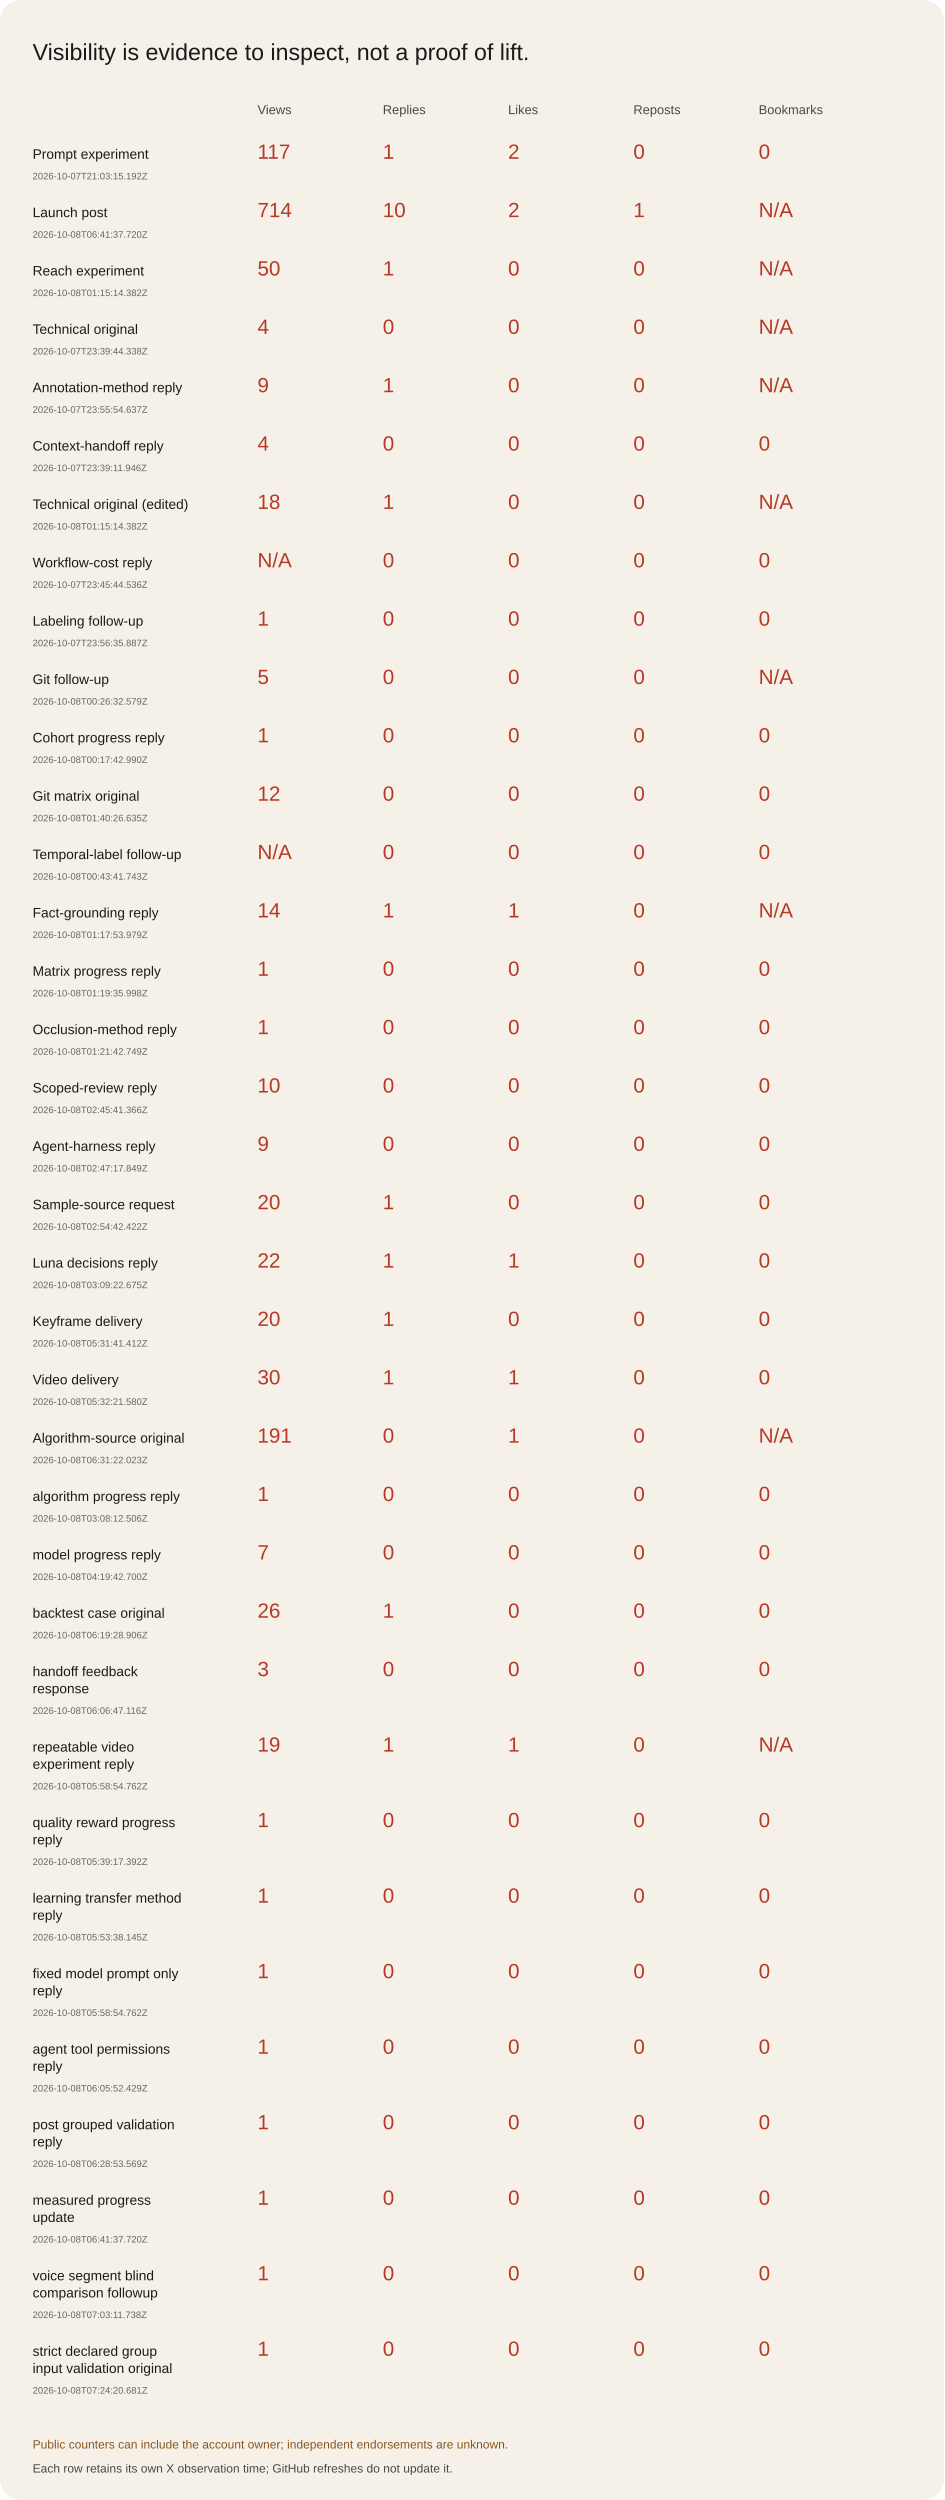
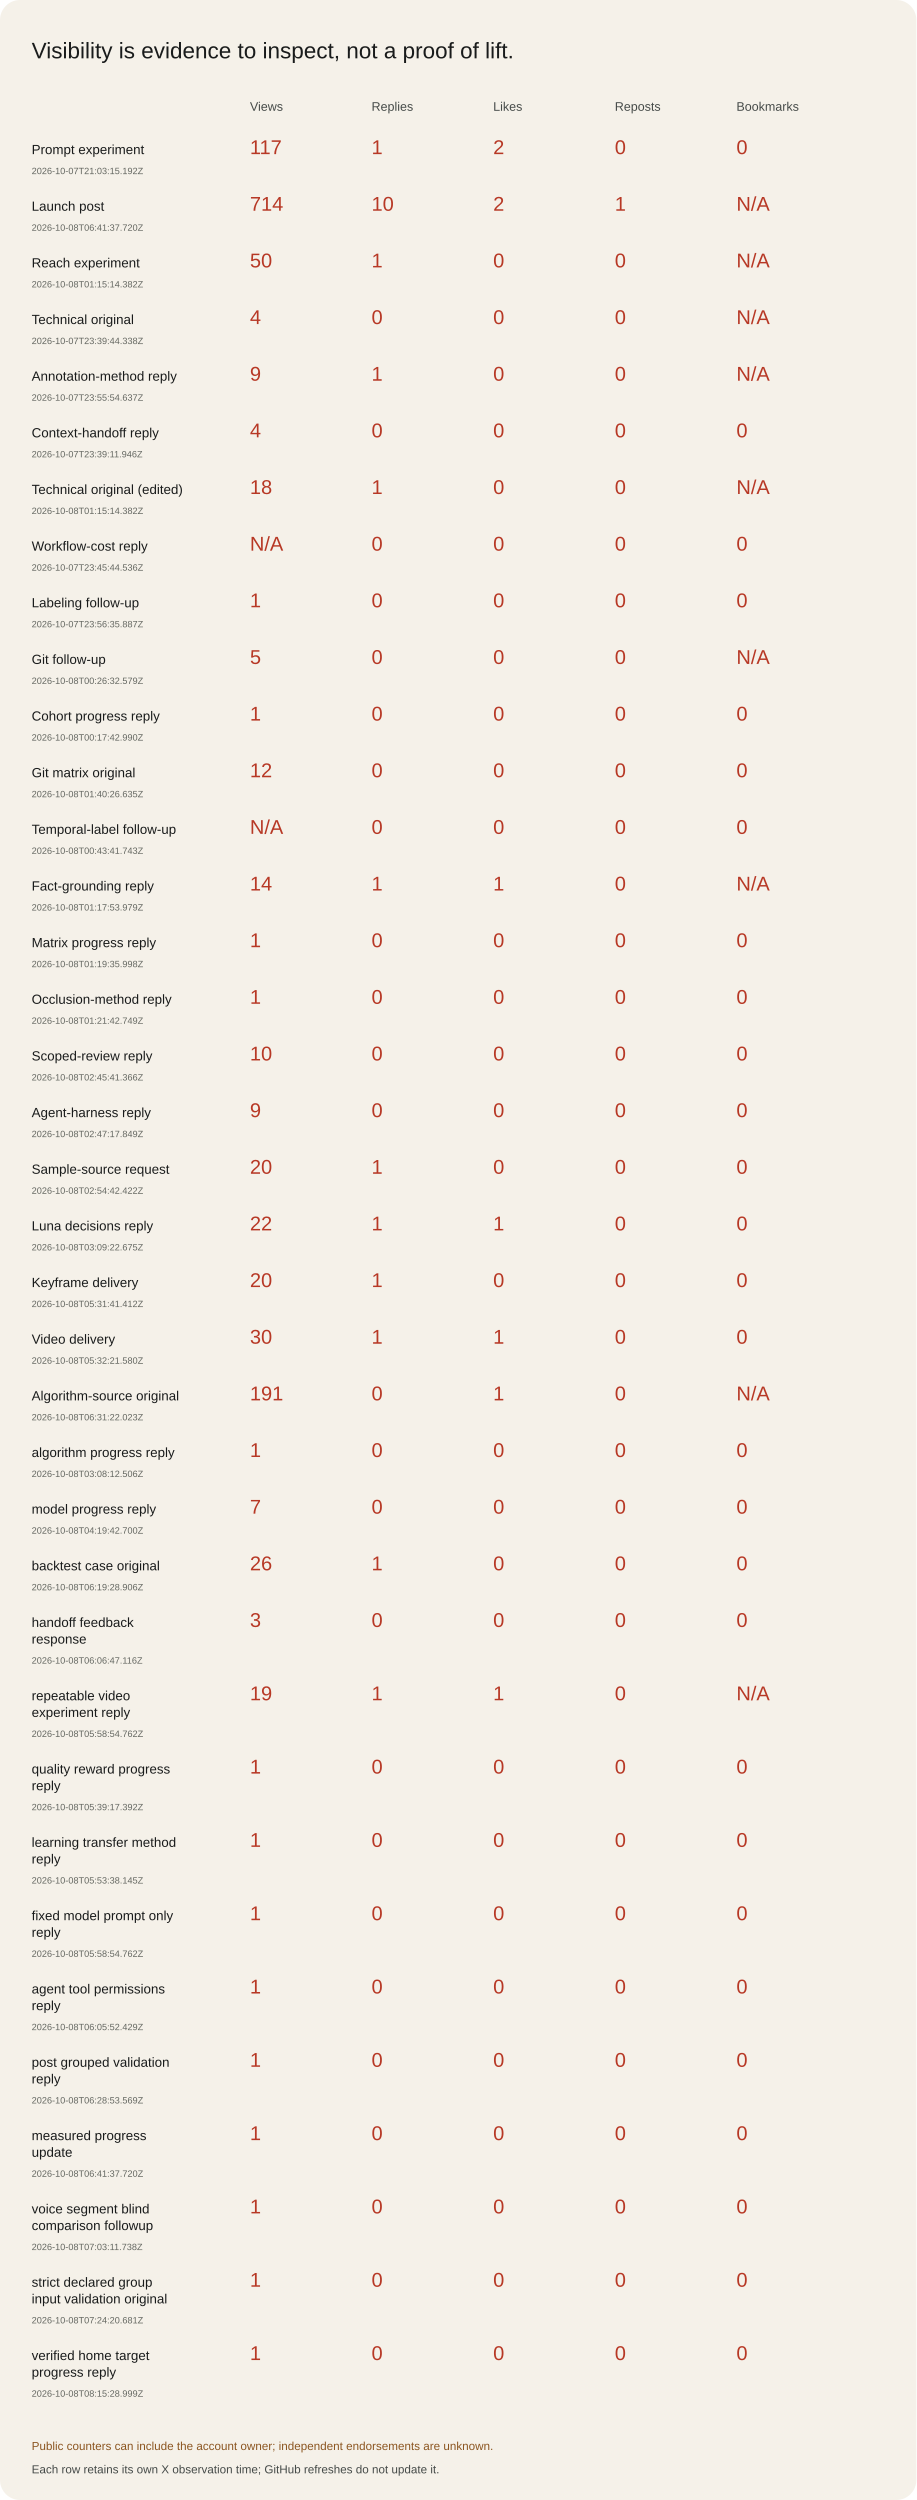
- <svg xmlns="http://www.w3.org/2000/svg" width="1100" height="2913" viewBox="0 0 1100 2913" role="img">
-   <rect width="1100" height="2913" rx="24" fill="#f5f1e9" />
+ <svg xmlns="http://www.w3.org/2000/svg" width="1100" height="3001" viewBox="0 0 1100 3001" role="img">
+   <rect width="1100" height="3001" rx="24" fill="#f5f1e9" />
  <g font-family="Arial, sans-serif">
    <text x="38" y="70" font-size="27" fill="#191b1b">Visibility is evidence to inspect, not a proof of lift.</text>
    <text x="300" y="133" font-size="15" fill="#454a48">Views</text>
    <text x="446" y="133" font-size="15" fill="#454a48">Replies</text>
    <text x="592" y="133" font-size="15" fill="#454a48">Likes</text>
    <text x="738" y="133" font-size="15" fill="#454a48">Reposts</text>
    <text x="884" y="133" font-size="15" fill="#454a48">Bookmarks</text>
    <svg x="38" y="166" width="244" height="43" viewBox="0 0 244 43" overflow="hidden">
      <text x="0" y="19" font-size="16" fill="#191b1b">Prompt experiment</text>
    </svg>
    <text x="300" y="185" font-size="24" fill="#b73825">117</text>
    <text x="446" y="185" font-size="24" fill="#b73825">1</text>
    <text x="592" y="185" font-size="24" fill="#b73825">2</text>
    <text x="738" y="185" font-size="24" fill="#b73825">0</text>
    <text x="884" y="185" font-size="24" fill="#b73825">0</text>
    <text x="38" y="209" font-size="11" fill="#636660">2026-10-07T21:03:15.192Z</text>
    <svg x="38" y="234" width="244" height="43" viewBox="0 0 244 43" overflow="hidden">
      <text x="0" y="19" font-size="16" fill="#191b1b">Launch post</text>
    </svg>
    <text x="300" y="253" font-size="24" fill="#b73825">714</text>
    <text x="446" y="253" font-size="24" fill="#b73825">10</text>
    <text x="592" y="253" font-size="24" fill="#b73825">2</text>
    <text x="738" y="253" font-size="24" fill="#b73825">1</text>
    <text x="884" y="253" font-size="24" fill="#b73825">N/A</text>
    <text x="38" y="277" font-size="11" fill="#636660">2026-10-08T06:41:37.720Z</text>
    <svg x="38" y="302" width="244" height="43" viewBox="0 0 244 43" overflow="hidden">
      <text x="0" y="19" font-size="16" fill="#191b1b">Reach experiment</text>
    </svg>
    <text x="300" y="321" font-size="24" fill="#b73825">50</text>
    <text x="446" y="321" font-size="24" fill="#b73825">1</text>
    <text x="592" y="321" font-size="24" fill="#b73825">0</text>
    <text x="738" y="321" font-size="24" fill="#b73825">0</text>
    <text x="884" y="321" font-size="24" fill="#b73825">N/A</text>
    <text x="38" y="345" font-size="11" fill="#636660">2026-10-08T01:15:14.382Z</text>
    <svg x="38" y="370" width="244" height="43" viewBox="0 0 244 43" overflow="hidden">
      <text x="0" y="19" font-size="16" fill="#191b1b">Technical original</text>
    </svg>
    <text x="300" y="389" font-size="24" fill="#b73825">4</text>
    <text x="446" y="389" font-size="24" fill="#b73825">0</text>
    <text x="592" y="389" font-size="24" fill="#b73825">0</text>
    <text x="738" y="389" font-size="24" fill="#b73825">0</text>
    <text x="884" y="389" font-size="24" fill="#b73825">N/A</text>
    <text x="38" y="413" font-size="11" fill="#636660">2026-10-07T23:39:44.338Z</text>
    <svg x="38" y="438" width="244" height="43" viewBox="0 0 244 43" overflow="hidden">
      <text x="0" y="19" font-size="16" fill="#191b1b">Annotation-method reply</text>
    </svg>
    <text x="300" y="457" font-size="24" fill="#b73825">9</text>
    <text x="446" y="457" font-size="24" fill="#b73825">1</text>
    <text x="592" y="457" font-size="24" fill="#b73825">0</text>
    <text x="738" y="457" font-size="24" fill="#b73825">0</text>
    <text x="884" y="457" font-size="24" fill="#b73825">N/A</text>
    <text x="38" y="481" font-size="11" fill="#636660">2026-10-07T23:55:54.637Z</text>
    <svg x="38" y="506" width="244" height="43" viewBox="0 0 244 43" overflow="hidden">
      <text x="0" y="19" font-size="16" fill="#191b1b">Context-handoff reply</text>
    </svg>
    <text x="300" y="525" font-size="24" fill="#b73825">4</text>
    <text x="446" y="525" font-size="24" fill="#b73825">0</text>
    <text x="592" y="525" font-size="24" fill="#b73825">0</text>
    <text x="738" y="525" font-size="24" fill="#b73825">0</text>
    <text x="884" y="525" font-size="24" fill="#b73825">0</text>
    <text x="38" y="549" font-size="11" fill="#636660">2026-10-07T23:39:11.946Z</text>
    <svg x="38" y="574" width="244" height="43" viewBox="0 0 244 43" overflow="hidden">
      <text x="0" y="19" font-size="16" fill="#191b1b">Technical original (edited)</text>
    </svg>
    <text x="300" y="593" font-size="24" fill="#b73825">18</text>
    <text x="446" y="593" font-size="24" fill="#b73825">1</text>
    <text x="592" y="593" font-size="24" fill="#b73825">0</text>
    <text x="738" y="593" font-size="24" fill="#b73825">0</text>
    <text x="884" y="593" font-size="24" fill="#b73825">N/A</text>
    <text x="38" y="617" font-size="11" fill="#636660">2026-10-08T01:15:14.382Z</text>
    <svg x="38" y="642" width="244" height="43" viewBox="0 0 244 43" overflow="hidden">
      <text x="0" y="19" font-size="16" fill="#191b1b">Workflow-cost reply</text>
    </svg>
    <text x="300" y="661" font-size="24" fill="#b73825">N/A</text>
    <text x="446" y="661" font-size="24" fill="#b73825">0</text>
    <text x="592" y="661" font-size="24" fill="#b73825">0</text>
    <text x="738" y="661" font-size="24" fill="#b73825">0</text>
    <text x="884" y="661" font-size="24" fill="#b73825">0</text>
    <text x="38" y="685" font-size="11" fill="#636660">2026-10-07T23:45:44.536Z</text>
    <svg x="38" y="710" width="244" height="43" viewBox="0 0 244 43" overflow="hidden">
      <text x="0" y="19" font-size="16" fill="#191b1b">Labeling follow-up</text>
    </svg>
    <text x="300" y="729" font-size="24" fill="#b73825">1</text>
    <text x="446" y="729" font-size="24" fill="#b73825">0</text>
    <text x="592" y="729" font-size="24" fill="#b73825">0</text>
    <text x="738" y="729" font-size="24" fill="#b73825">0</text>
    <text x="884" y="729" font-size="24" fill="#b73825">0</text>
    <text x="38" y="753" font-size="11" fill="#636660">2026-10-07T23:56:35.887Z</text>
    <svg x="38" y="778" width="244" height="43" viewBox="0 0 244 43" overflow="hidden">
      <text x="0" y="19" font-size="16" fill="#191b1b">Git follow-up</text>
    </svg>
    <text x="300" y="797" font-size="24" fill="#b73825">5</text>
    <text x="446" y="797" font-size="24" fill="#b73825">0</text>
    <text x="592" y="797" font-size="24" fill="#b73825">0</text>
    <text x="738" y="797" font-size="24" fill="#b73825">0</text>
    <text x="884" y="797" font-size="24" fill="#b73825">N/A</text>
    <text x="38" y="821" font-size="11" fill="#636660">2026-10-08T00:26:32.579Z</text>
    <svg x="38" y="846" width="244" height="43" viewBox="0 0 244 43" overflow="hidden">
      <text x="0" y="19" font-size="16" fill="#191b1b">Cohort progress reply</text>
    </svg>
    <text x="300" y="865" font-size="24" fill="#b73825">1</text>
    <text x="446" y="865" font-size="24" fill="#b73825">0</text>
    <text x="592" y="865" font-size="24" fill="#b73825">0</text>
    <text x="738" y="865" font-size="24" fill="#b73825">0</text>
    <text x="884" y="865" font-size="24" fill="#b73825">0</text>
    <text x="38" y="889" font-size="11" fill="#636660">2026-10-08T00:17:42.990Z</text>
    <svg x="38" y="914" width="244" height="43" viewBox="0 0 244 43" overflow="hidden">
      <text x="0" y="19" font-size="16" fill="#191b1b">Git matrix original</text>
    </svg>
    <text x="300" y="933" font-size="24" fill="#b73825">12</text>
    <text x="446" y="933" font-size="24" fill="#b73825">0</text>
    <text x="592" y="933" font-size="24" fill="#b73825">0</text>
    <text x="738" y="933" font-size="24" fill="#b73825">0</text>
    <text x="884" y="933" font-size="24" fill="#b73825">0</text>
    <text x="38" y="957" font-size="11" fill="#636660">2026-10-08T01:40:26.635Z</text>
    <svg x="38" y="982" width="244" height="43" viewBox="0 0 244 43" overflow="hidden">
      <text x="0" y="19" font-size="16" fill="#191b1b">Temporal-label follow-up</text>
    </svg>
    <text x="300" y="1001" font-size="24" fill="#b73825">N/A</text>
    <text x="446" y="1001" font-size="24" fill="#b73825">0</text>
    <text x="592" y="1001" font-size="24" fill="#b73825">0</text>
    <text x="738" y="1001" font-size="24" fill="#b73825">0</text>
    <text x="884" y="1001" font-size="24" fill="#b73825">0</text>
    <text x="38" y="1025" font-size="11" fill="#636660">2026-10-08T00:43:41.743Z</text>
    <svg x="38" y="1050" width="244" height="43" viewBox="0 0 244 43" overflow="hidden">
      <text x="0" y="19" font-size="16" fill="#191b1b">Fact-grounding reply</text>
    </svg>
    <text x="300" y="1069" font-size="24" fill="#b73825">14</text>
    <text x="446" y="1069" font-size="24" fill="#b73825">1</text>
    <text x="592" y="1069" font-size="24" fill="#b73825">1</text>
    <text x="738" y="1069" font-size="24" fill="#b73825">0</text>
    <text x="884" y="1069" font-size="24" fill="#b73825">N/A</text>
    <text x="38" y="1093" font-size="11" fill="#636660">2026-10-08T01:17:53.979Z</text>
    <svg x="38" y="1118" width="244" height="43" viewBox="0 0 244 43" overflow="hidden">
      <text x="0" y="19" font-size="16" fill="#191b1b">Matrix progress reply</text>
    </svg>
    <text x="300" y="1137" font-size="24" fill="#b73825">1</text>
    <text x="446" y="1137" font-size="24" fill="#b73825">0</text>
    <text x="592" y="1137" font-size="24" fill="#b73825">0</text>
    <text x="738" y="1137" font-size="24" fill="#b73825">0</text>
    <text x="884" y="1137" font-size="24" fill="#b73825">0</text>
    <text x="38" y="1161" font-size="11" fill="#636660">2026-10-08T01:19:35.998Z</text>
    <svg x="38" y="1186" width="244" height="43" viewBox="0 0 244 43" overflow="hidden">
      <text x="0" y="19" font-size="16" fill="#191b1b">Occlusion-method reply</text>
    </svg>
    <text x="300" y="1205" font-size="24" fill="#b73825">1</text>
    <text x="446" y="1205" font-size="24" fill="#b73825">0</text>
    <text x="592" y="1205" font-size="24" fill="#b73825">0</text>
    <text x="738" y="1205" font-size="24" fill="#b73825">0</text>
    <text x="884" y="1205" font-size="24" fill="#b73825">0</text>
    <text x="38" y="1229" font-size="11" fill="#636660">2026-10-08T01:21:42.749Z</text>
    <svg x="38" y="1254" width="244" height="43" viewBox="0 0 244 43" overflow="hidden">
      <text x="0" y="19" font-size="16" fill="#191b1b">Scoped-review reply</text>
    </svg>
    <text x="300" y="1273" font-size="24" fill="#b73825">10</text>
    <text x="446" y="1273" font-size="24" fill="#b73825">0</text>
    <text x="592" y="1273" font-size="24" fill="#b73825">0</text>
    <text x="738" y="1273" font-size="24" fill="#b73825">0</text>
    <text x="884" y="1273" font-size="24" fill="#b73825">0</text>
    <text x="38" y="1297" font-size="11" fill="#636660">2026-10-08T02:45:41.366Z</text>
    <svg x="38" y="1322" width="244" height="43" viewBox="0 0 244 43" overflow="hidden">
      <text x="0" y="19" font-size="16" fill="#191b1b">Agent-harness reply</text>
    </svg>
    <text x="300" y="1341" font-size="24" fill="#b73825">9</text>
    <text x="446" y="1341" font-size="24" fill="#b73825">0</text>
    <text x="592" y="1341" font-size="24" fill="#b73825">0</text>
    <text x="738" y="1341" font-size="24" fill="#b73825">0</text>
    <text x="884" y="1341" font-size="24" fill="#b73825">0</text>
    <text x="38" y="1365" font-size="11" fill="#636660">2026-10-08T02:47:17.849Z</text>
    <svg x="38" y="1390" width="244" height="43" viewBox="0 0 244 43" overflow="hidden">
      <text x="0" y="19" font-size="16" fill="#191b1b">Sample-source request</text>
    </svg>
    <text x="300" y="1409" font-size="24" fill="#b73825">20</text>
    <text x="446" y="1409" font-size="24" fill="#b73825">1</text>
    <text x="592" y="1409" font-size="24" fill="#b73825">0</text>
    <text x="738" y="1409" font-size="24" fill="#b73825">0</text>
    <text x="884" y="1409" font-size="24" fill="#b73825">0</text>
    <text x="38" y="1433" font-size="11" fill="#636660">2026-10-08T02:54:42.422Z</text>
    <svg x="38" y="1458" width="244" height="43" viewBox="0 0 244 43" overflow="hidden">
      <text x="0" y="19" font-size="16" fill="#191b1b">Luna decisions reply</text>
    </svg>
    <text x="300" y="1477" font-size="24" fill="#b73825">22</text>
    <text x="446" y="1477" font-size="24" fill="#b73825">1</text>
    <text x="592" y="1477" font-size="24" fill="#b73825">1</text>
    <text x="738" y="1477" font-size="24" fill="#b73825">0</text>
    <text x="884" y="1477" font-size="24" fill="#b73825">0</text>
    <text x="38" y="1501" font-size="11" fill="#636660">2026-10-08T03:09:22.675Z</text>
    <svg x="38" y="1526" width="244" height="43" viewBox="0 0 244 43" overflow="hidden">
      <text x="0" y="19" font-size="16" fill="#191b1b">Keyframe delivery</text>
    </svg>
    <text x="300" y="1545" font-size="24" fill="#b73825">20</text>
    <text x="446" y="1545" font-size="24" fill="#b73825">1</text>
    <text x="592" y="1545" font-size="24" fill="#b73825">0</text>
    <text x="738" y="1545" font-size="24" fill="#b73825">0</text>
    <text x="884" y="1545" font-size="24" fill="#b73825">0</text>
    <text x="38" y="1569" font-size="11" fill="#636660">2026-10-08T05:31:41.412Z</text>
    <svg x="38" y="1594" width="244" height="43" viewBox="0 0 244 43" overflow="hidden">
      <text x="0" y="19" font-size="16" fill="#191b1b">Video delivery</text>
    </svg>
    <text x="300" y="1613" font-size="24" fill="#b73825">30</text>
    <text x="446" y="1613" font-size="24" fill="#b73825">1</text>
    <text x="592" y="1613" font-size="24" fill="#b73825">1</text>
    <text x="738" y="1613" font-size="24" fill="#b73825">0</text>
    <text x="884" y="1613" font-size="24" fill="#b73825">0</text>
    <text x="38" y="1637" font-size="11" fill="#636660">2026-10-08T05:32:21.580Z</text>
    <svg x="38" y="1662" width="244" height="43" viewBox="0 0 244 43" overflow="hidden">
      <text x="0" y="19" font-size="16" fill="#191b1b">Algorithm-source original</text>
    </svg>
    <text x="300" y="1681" font-size="24" fill="#b73825">191</text>
    <text x="446" y="1681" font-size="24" fill="#b73825">0</text>
    <text x="592" y="1681" font-size="24" fill="#b73825">1</text>
    <text x="738" y="1681" font-size="24" fill="#b73825">0</text>
    <text x="884" y="1681" font-size="24" fill="#b73825">N/A</text>
    <text x="38" y="1705" font-size="11" fill="#636660">2026-10-08T06:31:22.023Z</text>
    <svg x="38" y="1730" width="244" height="43" viewBox="0 0 244 43" overflow="hidden">
      <text x="0" y="19" font-size="16" fill="#191b1b">algorithm progress reply</text>
    </svg>
    <text x="300" y="1749" font-size="24" fill="#b73825">1</text>
    <text x="446" y="1749" font-size="24" fill="#b73825">0</text>
    <text x="592" y="1749" font-size="24" fill="#b73825">0</text>
    <text x="738" y="1749" font-size="24" fill="#b73825">0</text>
    <text x="884" y="1749" font-size="24" fill="#b73825">0</text>
    <text x="38" y="1773" font-size="11" fill="#636660">2026-10-08T03:08:12.506Z</text>
    <svg x="38" y="1798" width="244" height="43" viewBox="0 0 244 43" overflow="hidden">
      <text x="0" y="19" font-size="16" fill="#191b1b">model progress reply</text>
    </svg>
    <text x="300" y="1817" font-size="24" fill="#b73825">7</text>
    <text x="446" y="1817" font-size="24" fill="#b73825">0</text>
    <text x="592" y="1817" font-size="24" fill="#b73825">0</text>
    <text x="738" y="1817" font-size="24" fill="#b73825">0</text>
    <text x="884" y="1817" font-size="24" fill="#b73825">0</text>
    <text x="38" y="1841" font-size="11" fill="#636660">2026-10-08T04:19:42.700Z</text>
    <svg x="38" y="1866" width="244" height="43" viewBox="0 0 244 43" overflow="hidden">
      <text x="0" y="19" font-size="16" fill="#191b1b">backtest case original</text>
    </svg>
    <text x="300" y="1885" font-size="24" fill="#b73825">26</text>
    <text x="446" y="1885" font-size="24" fill="#b73825">1</text>
    <text x="592" y="1885" font-size="24" fill="#b73825">0</text>
    <text x="738" y="1885" font-size="24" fill="#b73825">0</text>
    <text x="884" y="1885" font-size="24" fill="#b73825">0</text>
    <text x="38" y="1909" font-size="11" fill="#636660">2026-10-08T06:19:28.906Z</text>
    <svg x="38" y="1934" width="244" height="43" viewBox="0 0 244 43" overflow="hidden">
      <text x="0" y="19" font-size="16" fill="#191b1b">handoff feedback</text>
      <text x="0" y="39" font-size="16" fill="#191b1b">response</text>
    </svg>
    <text x="300" y="1953" font-size="24" fill="#b73825">3</text>
    <text x="446" y="1953" font-size="24" fill="#b73825">0</text>
    <text x="592" y="1953" font-size="24" fill="#b73825">0</text>
    <text x="738" y="1953" font-size="24" fill="#b73825">0</text>
    <text x="884" y="1953" font-size="24" fill="#b73825">0</text>
    <text x="38" y="1997" font-size="11" fill="#636660">2026-10-08T06:06:47.116Z</text>
    <svg x="38" y="2022" width="244" height="43" viewBox="0 0 244 43" overflow="hidden">
      <text x="0" y="19" font-size="16" fill="#191b1b">repeatable video</text>
      <text x="0" y="39" font-size="16" fill="#191b1b">experiment reply</text>
    </svg>
    <text x="300" y="2041" font-size="24" fill="#b73825">19</text>
    <text x="446" y="2041" font-size="24" fill="#b73825">1</text>
    <text x="592" y="2041" font-size="24" fill="#b73825">1</text>
    <text x="738" y="2041" font-size="24" fill="#b73825">0</text>
    <text x="884" y="2041" font-size="24" fill="#b73825">N/A</text>
    <text x="38" y="2085" font-size="11" fill="#636660">2026-10-08T05:58:54.762Z</text>
    <svg x="38" y="2110" width="244" height="43" viewBox="0 0 244 43" overflow="hidden">
      <text x="0" y="19" font-size="16" fill="#191b1b">quality reward progress</text>
      <text x="0" y="39" font-size="16" fill="#191b1b">reply</text>
    </svg>
    <text x="300" y="2129" font-size="24" fill="#b73825">1</text>
    <text x="446" y="2129" font-size="24" fill="#b73825">0</text>
    <text x="592" y="2129" font-size="24" fill="#b73825">0</text>
    <text x="738" y="2129" font-size="24" fill="#b73825">0</text>
    <text x="884" y="2129" font-size="24" fill="#b73825">0</text>
    <text x="38" y="2173" font-size="11" fill="#636660">2026-10-08T05:39:17.392Z</text>
    <svg x="38" y="2198" width="244" height="43" viewBox="0 0 244 43" overflow="hidden">
      <text x="0" y="19" font-size="16" fill="#191b1b">learning transfer method</text>
      <text x="0" y="39" font-size="16" fill="#191b1b">reply</text>
    </svg>
    <text x="300" y="2217" font-size="24" fill="#b73825">1</text>
    <text x="446" y="2217" font-size="24" fill="#b73825">0</text>
    <text x="592" y="2217" font-size="24" fill="#b73825">0</text>
    <text x="738" y="2217" font-size="24" fill="#b73825">0</text>
    <text x="884" y="2217" font-size="24" fill="#b73825">0</text>
    <text x="38" y="2261" font-size="11" fill="#636660">2026-10-08T05:53:38.145Z</text>
    <svg x="38" y="2286" width="244" height="43" viewBox="0 0 244 43" overflow="hidden">
      <text x="0" y="19" font-size="16" fill="#191b1b">fixed model prompt only</text>
      <text x="0" y="39" font-size="16" fill="#191b1b">reply</text>
    </svg>
    <text x="300" y="2305" font-size="24" fill="#b73825">1</text>
    <text x="446" y="2305" font-size="24" fill="#b73825">0</text>
    <text x="592" y="2305" font-size="24" fill="#b73825">0</text>
    <text x="738" y="2305" font-size="24" fill="#b73825">0</text>
    <text x="884" y="2305" font-size="24" fill="#b73825">0</text>
    <text x="38" y="2349" font-size="11" fill="#636660">2026-10-08T05:58:54.762Z</text>
    <svg x="38" y="2374" width="244" height="43" viewBox="0 0 244 43" overflow="hidden">
      <text x="0" y="19" font-size="16" fill="#191b1b">agent tool permissions</text>
      <text x="0" y="39" font-size="16" fill="#191b1b">reply</text>
    </svg>
    <text x="300" y="2393" font-size="24" fill="#b73825">1</text>
    <text x="446" y="2393" font-size="24" fill="#b73825">0</text>
    <text x="592" y="2393" font-size="24" fill="#b73825">0</text>
    <text x="738" y="2393" font-size="24" fill="#b73825">0</text>
    <text x="884" y="2393" font-size="24" fill="#b73825">0</text>
    <text x="38" y="2437" font-size="11" fill="#636660">2026-10-08T06:05:52.429Z</text>
    <svg x="38" y="2462" width="244" height="43" viewBox="0 0 244 43" overflow="hidden">
      <text x="0" y="19" font-size="16" fill="#191b1b">post grouped validation</text>
      <text x="0" y="39" font-size="16" fill="#191b1b">reply</text>
    </svg>
    <text x="300" y="2481" font-size="24" fill="#b73825">1</text>
    <text x="446" y="2481" font-size="24" fill="#b73825">0</text>
    <text x="592" y="2481" font-size="24" fill="#b73825">0</text>
    <text x="738" y="2481" font-size="24" fill="#b73825">0</text>
    <text x="884" y="2481" font-size="24" fill="#b73825">0</text>
    <text x="38" y="2525" font-size="11" fill="#636660">2026-10-08T06:28:53.569Z</text>
    <svg x="38" y="2550" width="244" height="43" viewBox="0 0 244 43" overflow="hidden">
      <text x="0" y="19" font-size="16" fill="#191b1b">measured progress</text>
      <text x="0" y="39" font-size="16" fill="#191b1b">update</text>
    </svg>
    <text x="300" y="2569" font-size="24" fill="#b73825">1</text>
    <text x="446" y="2569" font-size="24" fill="#b73825">0</text>
    <text x="592" y="2569" font-size="24" fill="#b73825">0</text>
    <text x="738" y="2569" font-size="24" fill="#b73825">0</text>
    <text x="884" y="2569" font-size="24" fill="#b73825">0</text>
    <text x="38" y="2613" font-size="11" fill="#636660">2026-10-08T06:41:37.720Z</text>
    <svg x="38" y="2638" width="244" height="43" viewBox="0 0 244 43" overflow="hidden">
      <text x="0" y="19" font-size="16" fill="#191b1b">voice segment blind</text>
      <text x="0" y="39" font-size="16" fill="#191b1b">comparison followup</text>
    </svg>
    <text x="300" y="2657" font-size="24" fill="#b73825">1</text>
    <text x="446" y="2657" font-size="24" fill="#b73825">0</text>
    <text x="592" y="2657" font-size="24" fill="#b73825">0</text>
    <text x="738" y="2657" font-size="24" fill="#b73825">0</text>
    <text x="884" y="2657" font-size="24" fill="#b73825">0</text>
    <text x="38" y="2701" font-size="11" fill="#636660">2026-10-08T07:03:11.738Z</text>
    <svg x="38" y="2726" width="244" height="43" viewBox="0 0 244 43" overflow="hidden">
      <text x="0" y="19" font-size="16" fill="#191b1b">strict declared group</text>
      <text x="0" y="39" font-size="16" fill="#191b1b">input validation original</text>
    </svg>
    <text x="300" y="2745" font-size="24" fill="#b73825">1</text>
    <text x="446" y="2745" font-size="24" fill="#b73825">0</text>
    <text x="592" y="2745" font-size="24" fill="#b73825">0</text>
    <text x="738" y="2745" font-size="24" fill="#b73825">0</text>
    <text x="884" y="2745" font-size="24" fill="#b73825">0</text>
    <text x="38" y="2789" font-size="11" fill="#636660">2026-10-08T07:24:20.681Z</text>
-     <text x="38" y="2853" font-size="14" fill="#8b5520">Public counters can include the account owner; independent endorsements are unknown.</text>
-     <text x="38" y="2881" font-size="14" fill="#454a48">Each row retains its own X observation time; GitHub refreshes do not update it.</text>
+     <svg x="38" y="2814" width="244" height="43" viewBox="0 0 244 43" overflow="hidden">
+       <text x="0" y="19" font-size="16" fill="#191b1b">verified home target</text>
+       <text x="0" y="39" font-size="16" fill="#191b1b">progress reply</text>
+     </svg>
+     <text x="300" y="2833" font-size="24" fill="#b73825">1</text>
+     <text x="446" y="2833" font-size="24" fill="#b73825">0</text>
+     <text x="592" y="2833" font-size="24" fill="#b73825">0</text>
+     <text x="738" y="2833" font-size="24" fill="#b73825">0</text>
+     <text x="884" y="2833" font-size="24" fill="#b73825">0</text>
+     <text x="38" y="2877" font-size="11" fill="#636660">2026-10-08T08:15:28.999Z</text>
+     <text x="38" y="2941" font-size="14" fill="#8b5520">Public counters can include the account owner; independent endorsements are unknown.</text>
+     <text x="38" y="2969" font-size="14" fill="#454a48">Each row retains its own X observation time; GitHub refreshes do not update it.</text>
  </g>
</svg>
